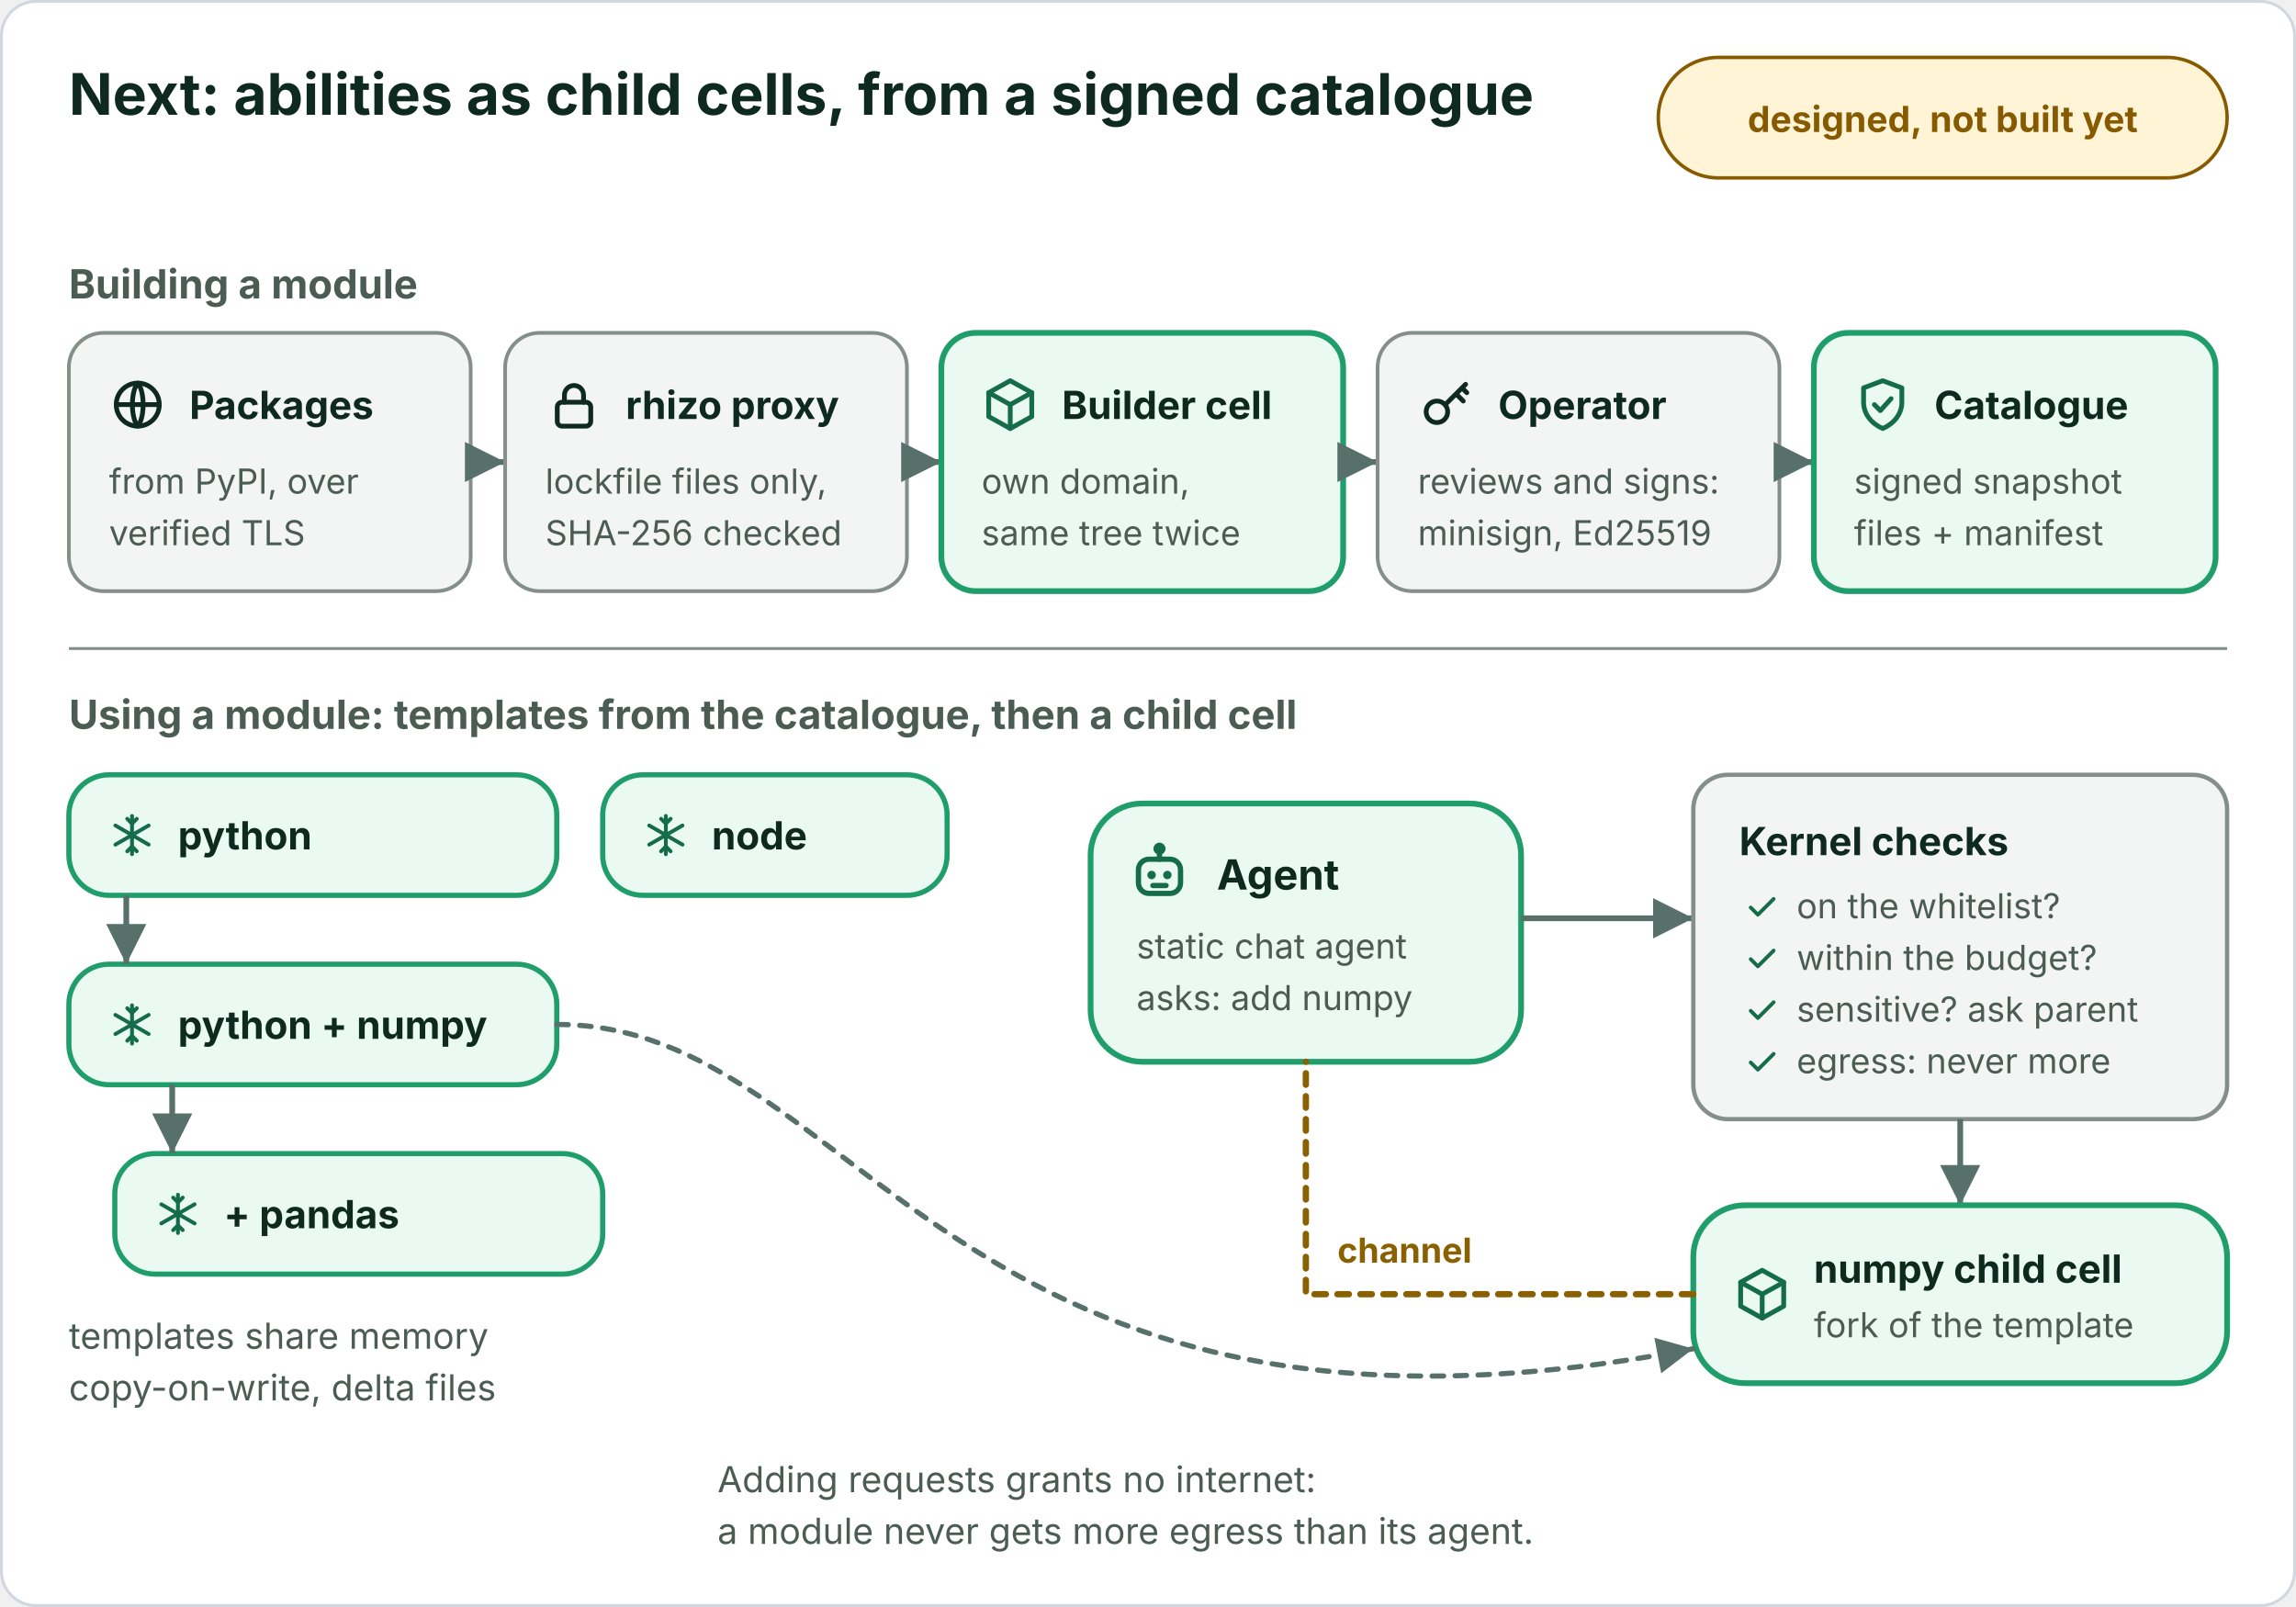
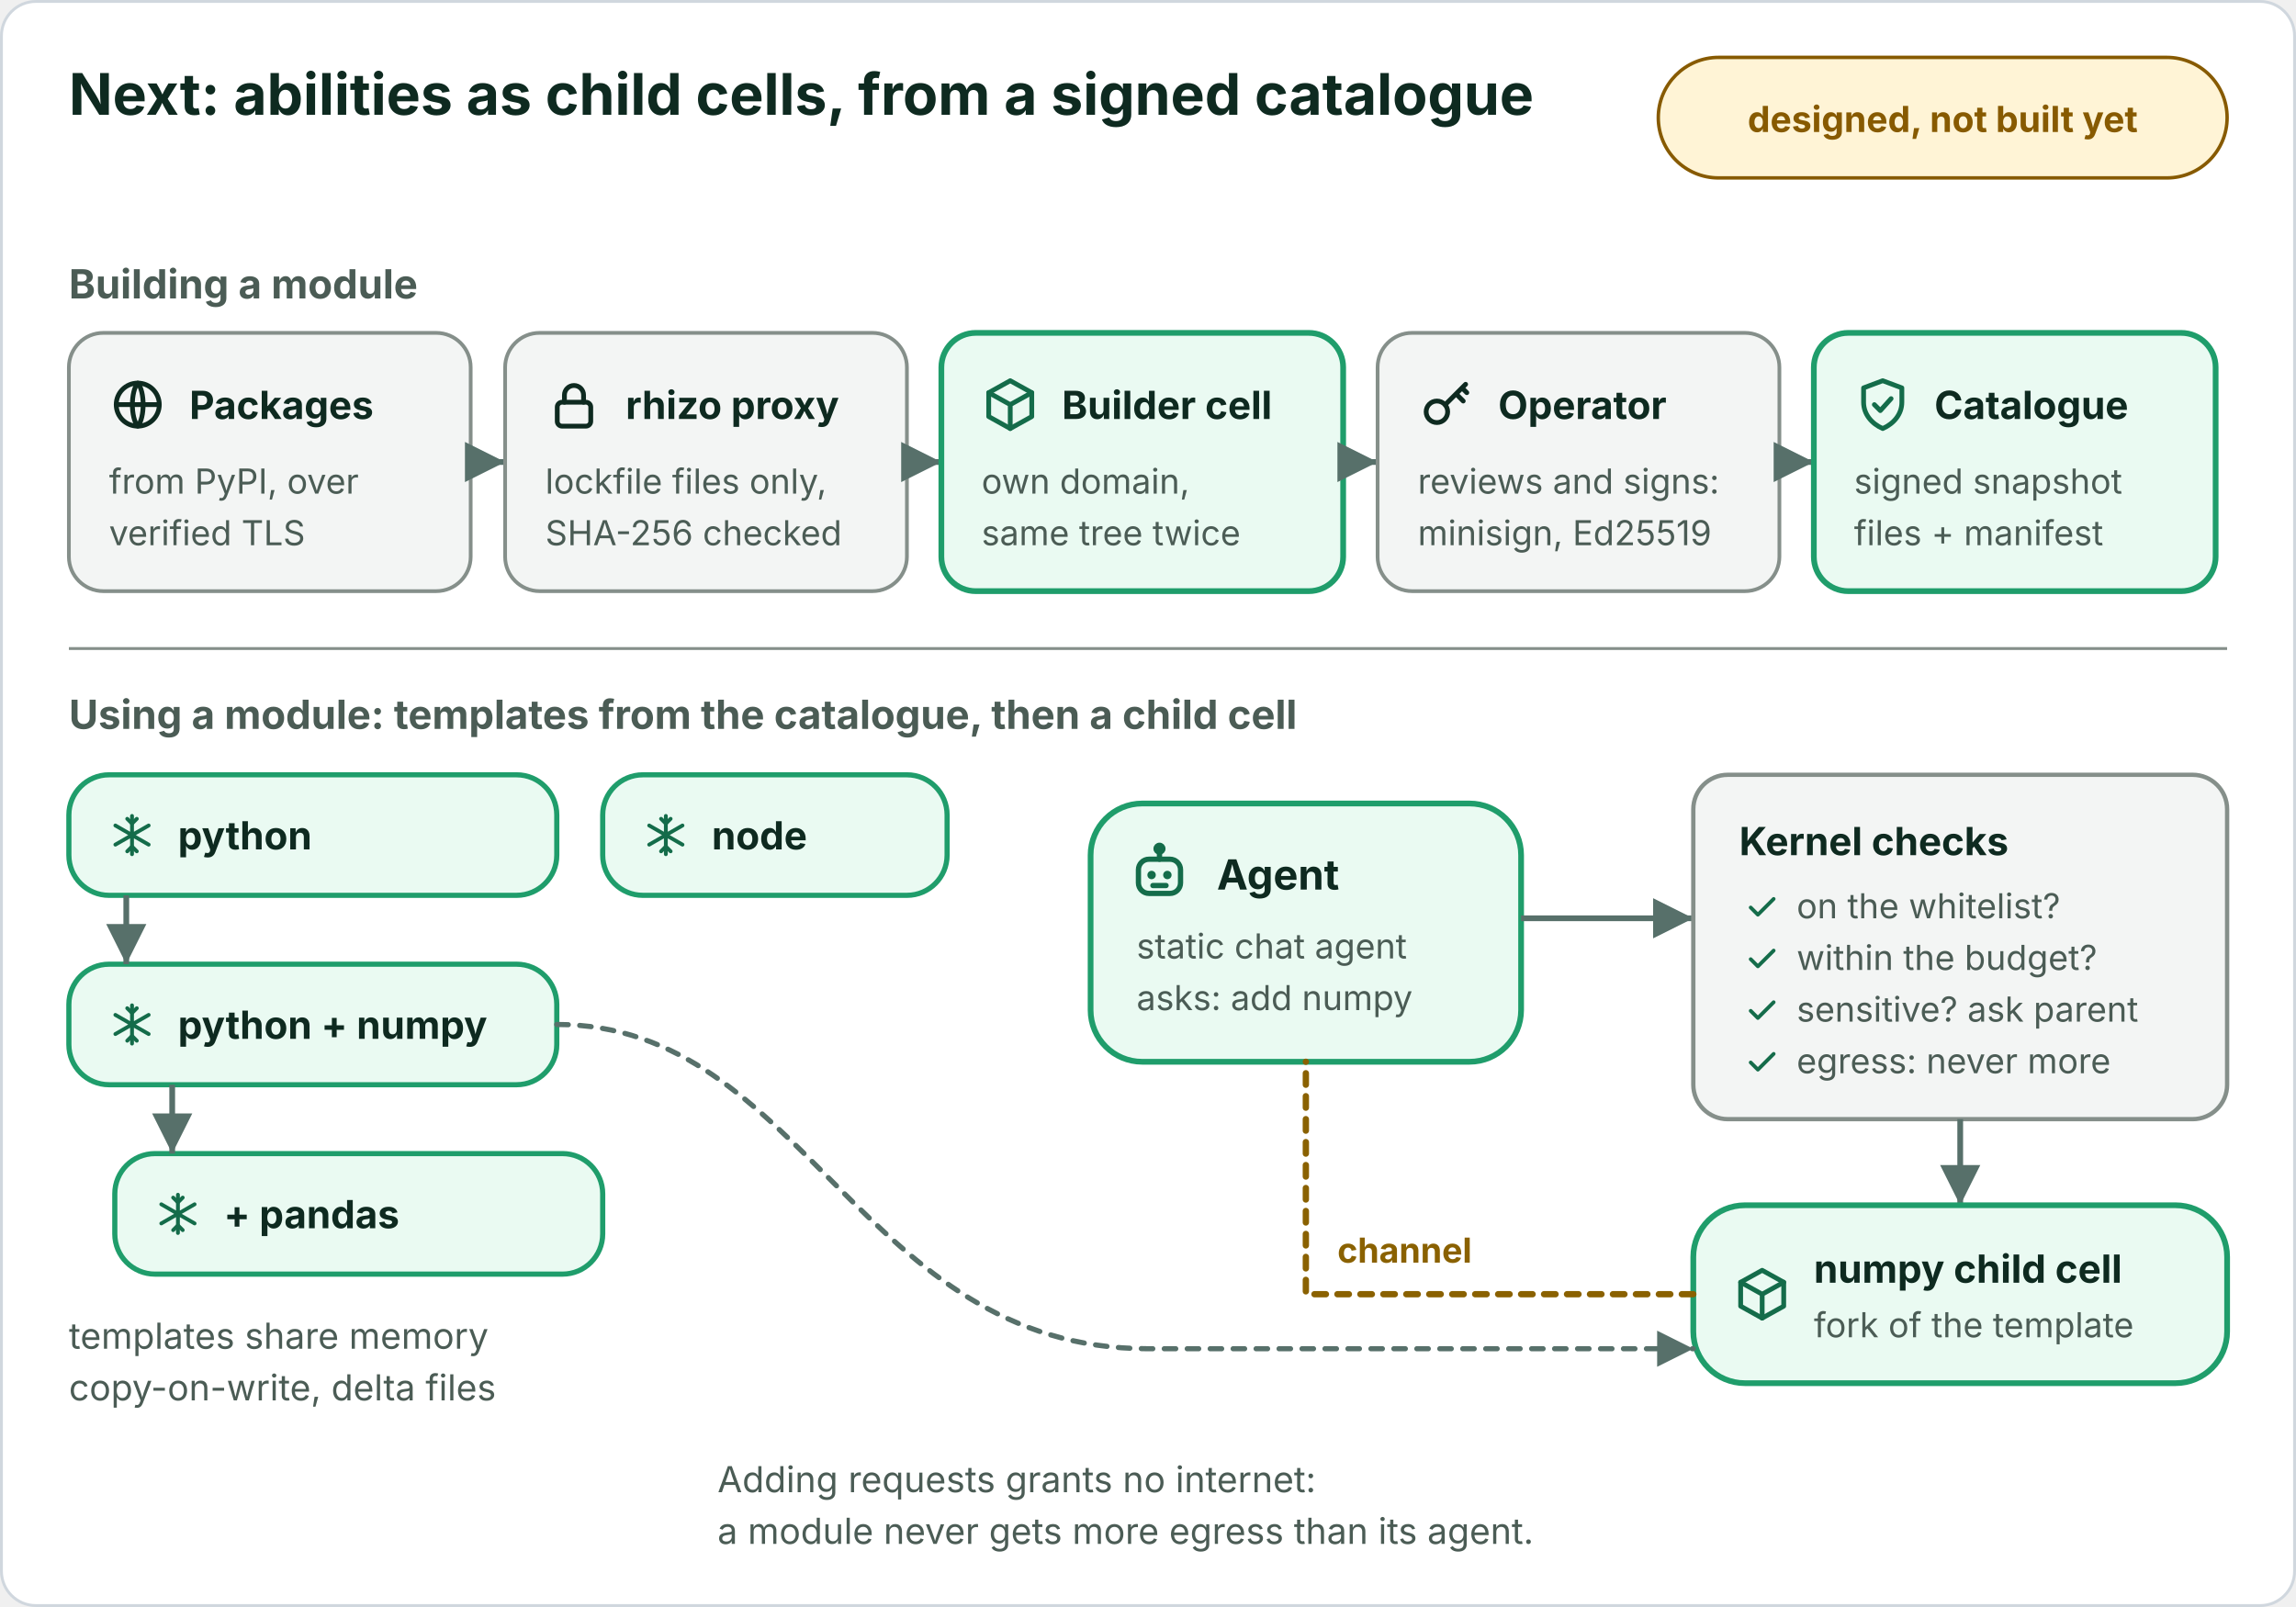
<svg xmlns="http://www.w3.org/2000/svg" viewBox="0 0 800 560" width="800" height="560" role="img" font-family="Inter, -apple-system, Segoe UI, Helvetica, Arial, sans-serif">
  <defs>
-     <marker id="a" viewBox="0 0 10 10" refX="10" refY="5" markerWidth="7" markerHeight="7" orient="auto-start-reverse">
+     <marker id="a" viewBox="0 0 10 10" refX="10" refY="5" markerWidth="7" markerHeight="7" orient="auto">
      <path d="M0 0L10 5L0 10z" fill="#57706a" />
    </marker>
-     <marker id="g" viewBox="0 0 10 10" refX="10" refY="5" markerWidth="7" markerHeight="7" orient="auto-start-reverse">
+     <marker id="g" viewBox="0 0 10 10" refX="10" refY="5" markerWidth="7" markerHeight="7" orient="auto">
      <path d="M0 0L10 5L0 10z" fill="#1f9d6b" />
    </marker>
-     <marker id="b" viewBox="0 0 10 10" refX="10" refY="5" markerWidth="7" markerHeight="7" orient="auto-start-reverse">
+     <marker id="b" viewBox="0 0 10 10" refX="10" refY="5" markerWidth="7" markerHeight="7" orient="auto">
      <path d="M0 0L10 5L0 10z" fill="#0a5cc2" />
    </marker>
-     <marker id="o" viewBox="0 0 10 10" refX="10" refY="5" markerWidth="7" markerHeight="7" orient="auto-start-reverse">
+     <marker id="o" viewBox="0 0 10 10" refX="10" refY="5" markerWidth="7" markerHeight="7" orient="auto">
      <path d="M0 0L10 5L0 10z" fill="#8a6100" />
    </marker>
-     <marker id="r" viewBox="0 0 10 10" refX="10" refY="5" markerWidth="7" markerHeight="7" orient="auto-start-reverse">
+     <marker id="r" viewBox="0 0 10 10" refX="10" refY="5" markerWidth="7" markerHeight="7" orient="auto">
      <path d="M0 0L10 5L0 10z" fill="#b42318" />
+     </marker>
+     <marker id="c" viewBox="0 0 10 10" refX="10" refY="5" markerWidth="7" markerHeight="7" orient="auto">
+       <path d="M0 0L10 5L0 10z" fill="#146c4a" />
    </marker>
  </defs>
  <rect class="bg" x="0.5" y="0.5" width="799" height="559" rx="12" fill="#ffffff" stroke="#d0d7de" />
  <text x="24" y="40" font-size="20" fill="#0e2a20" font-weight="700">Next: abilities as child cells, from a signed catalogue</text>
  <rect x="577.8" y="20" width="198.2" height="42" rx="21" fill="#fff4d6" stroke="#875a00" stroke-width="1.2" />
  <text x="676.9" y="46" font-size="12.5" fill="#875a00" font-weight="700" text-anchor="middle">designed, not built yet</text>
  <text x="24" y="104" font-size="14" fill="#4b5c55" font-weight="700">Building a module</text>
  <rect x="24" y="116" width="140" height="90" rx="12" fill="#f3f5f4" stroke="#858f8a" stroke-width="1.3" />
  <g transform="translate(38 131) scale(0.833333)" fill="none" stroke="#0e2a20" stroke-width="2" stroke-linecap="round" stroke-linejoin="round">
    <circle cx="12" cy="12" r="9" />
    <path d="M3 12h18" />
    <path d="M12 3c3 3.5 3 14.5 0 18M12 3c-3 3.5-3 14.5 0 18" />
  </g>
  <text x="66" y="146" font-size="13.5" fill="#0e2a20" font-weight="700">Packages</text>
  <text x="38" y="172" font-size="12" fill="#4b5c55">from PyPI, over</text>
  <text x="38" y="190" font-size="12" fill="#4b5c55">verified TLS</text>
  <line x1="164" y1="161" x2="176" y2="161" stroke="#57706a" stroke-width="2" marker-end="url(#a)" />
  <rect x="176" y="116" width="140" height="90" rx="12" fill="#f3f5f4" stroke="#858f8a" stroke-width="1.3" />
  <g transform="translate(190 131) scale(0.833333)" fill="none" stroke="#0e2a20" stroke-width="2" stroke-linecap="round" stroke-linejoin="round">
    <rect x="5" y="11" width="14" height="10" rx="2" />
    <path d="M8 11V8a4 4 0 0 1 8 0v3" />
  </g>
  <text x="218" y="146" font-size="13.5" fill="#0e2a20" font-weight="700">rhizo proxy</text>
  <text x="190" y="172" font-size="12" fill="#4b5c55">lockfile files only,</text>
  <text x="190" y="190" font-size="12" fill="#4b5c55">SHA-256 checked</text>
  <line x1="316" y1="161" x2="328" y2="161" stroke="#57706a" stroke-width="2" marker-end="url(#a)" />
  <rect x="328" y="116" width="140" height="90" rx="12" fill="#eafaf2" stroke="#1f9d6b" stroke-width="2" />
  <g transform="translate(342 131) scale(0.833333)" fill="none" stroke="#146c4a" stroke-width="2" stroke-linecap="round" stroke-linejoin="round">
    <path d="M12 2l9 5v10l-9 5-9-5V7z" />
    <path d="M3 7l9 5 9-5M12 12v10" />
  </g>
  <text x="370" y="146" font-size="13.5" fill="#0e2a20" font-weight="700">Builder cell</text>
  <text x="342" y="172" font-size="12" fill="#4b5c55">own domain,</text>
  <text x="342" y="190" font-size="12" fill="#4b5c55">same tree twice</text>
  <line x1="468" y1="161" x2="480" y2="161" stroke="#57706a" stroke-width="2" marker-end="url(#a)" />
  <rect x="480" y="116" width="140" height="90" rx="12" fill="#f3f5f4" stroke="#858f8a" stroke-width="1.3" />
  <g transform="translate(494 131) scale(0.833333)" fill="none" stroke="#0e2a20" stroke-width="2" stroke-linecap="round" stroke-linejoin="round">
    <circle cx="8" cy="15" r="4.5" />
    <path d="M11.5 12L20 3.5M16 7.5l3 3M18.5 5l2 2" />
  </g>
  <text x="522" y="146" font-size="13.5" fill="#0e2a20" font-weight="700">Operator</text>
  <text x="494" y="172" font-size="12" fill="#4b5c55">reviews and signs:</text>
  <text x="494" y="190" font-size="12" fill="#4b5c55">minisign, Ed25519</text>
  <line x1="620" y1="161" x2="632" y2="161" stroke="#57706a" stroke-width="2" marker-end="url(#a)" />
  <rect x="632" y="116" width="140" height="90" rx="12" fill="#eafaf2" stroke="#1f9d6b" stroke-width="2" />
  <g transform="translate(646 131) scale(0.833333)" fill="none" stroke="#146c4a" stroke-width="2" stroke-linecap="round" stroke-linejoin="round">
    <path d="M12 2l8 3v6c0 5-3.4 9-8 11-4.6-2-8-6-8-11V5z" fill="none" />
    <path d="M8.5 12l2.5 2.5 4.5-5" />
  </g>
  <text x="674" y="146" font-size="13.5" fill="#0e2a20" font-weight="700">Catalogue</text>
  <text x="646" y="172" font-size="12" fill="#4b5c55">signed snapshot</text>
  <text x="646" y="190" font-size="12" fill="#4b5c55">files + manifest</text>
  <line x1="24" y1="226" x2="776" y2="226" stroke="#858f8a" stroke-width="1" />
  <text x="24" y="254" font-size="14" fill="#4b5c55" font-weight="700">Using a module: templates from the catalogue, then a child cell</text>
  <rect x="24" y="270" width="170" height="42" rx="14" fill="#eafaf2" stroke="#1f9d6b" stroke-width="1.8" />
  <g transform="translate(38 283) scale(0.666667)" fill="none" stroke="#146c4a" stroke-width="2" stroke-linecap="round" stroke-linejoin="round">
    <path d="M12 2v20M3.3 7l17.4 10M3.3 17L20.7 7" />
    <path d="M9.5 3.5L12 6l2.5-2.5M9.5 20.5L12 18l2.5 2.5" />
  </g>
  <text x="62" y="296" font-size="13.5" fill="#0e2a20" font-weight="700">python</text>
  <rect x="24" y="336" width="170" height="42" rx="14" fill="#eafaf2" stroke="#1f9d6b" stroke-width="1.8" />
  <g transform="translate(38 349) scale(0.666667)" fill="none" stroke="#146c4a" stroke-width="2" stroke-linecap="round" stroke-linejoin="round">
    <path d="M12 2v20M3.3 7l17.4 10M3.3 17L20.7 7" />
    <path d="M9.5 3.5L12 6l2.5-2.5M9.5 20.5L12 18l2.5 2.5" />
  </g>
  <text x="62" y="362" font-size="13.5" fill="#0e2a20" font-weight="700">python + numpy</text>
  <rect x="40" y="402" width="170" height="42" rx="14" fill="#eafaf2" stroke="#1f9d6b" stroke-width="1.8" />
  <g transform="translate(54 415) scale(0.666667)" fill="none" stroke="#146c4a" stroke-width="2" stroke-linecap="round" stroke-linejoin="round">
    <path d="M12 2v20M3.3 7l17.4 10M3.3 17L20.7 7" />
    <path d="M9.5 3.5L12 6l2.5-2.5M9.5 20.5L12 18l2.5 2.5" />
  </g>
  <text x="78" y="428" font-size="13.5" fill="#0e2a20" font-weight="700">+ pandas</text>
  <rect x="210" y="270" width="120" height="42" rx="14" fill="#eafaf2" stroke="#1f9d6b" stroke-width="1.8" />
  <g transform="translate(224 283) scale(0.666667)" fill="none" stroke="#146c4a" stroke-width="2" stroke-linecap="round" stroke-linejoin="round">
    <path d="M12 2v20M3.3 7l17.4 10M3.3 17L20.7 7" />
    <path d="M9.5 3.5L12 6l2.5-2.5M9.5 20.5L12 18l2.5 2.5" />
  </g>
  <text x="248" y="296" font-size="13.5" fill="#0e2a20" font-weight="700">node</text>
  <line x1="44" y1="312" x2="44" y2="336" stroke="#57706a" stroke-width="2" marker-end="url(#a)" />
  <line x1="60" y1="378" x2="60" y2="402" stroke="#57706a" stroke-width="2" marker-end="url(#a)" />
  <text x="24" y="470" font-size="12.5" fill="#4b5c55">templates share memory</text>
  <text x="24" y="488" font-size="12.5" fill="#4b5c55">copy-on-write, delta files</text>
  <rect x="380" y="280" width="150" height="90" rx="18" fill="#eafaf2" stroke="#1f9d6b" stroke-width="2" />
  <g transform="translate(393 293) scale(0.916667)" fill="none" stroke="#146c4a" stroke-width="2" stroke-linecap="round" stroke-linejoin="round">
    <rect x="4" y="7" width="16" height="13" rx="4" fill="none" />
    <path d="M12 7V3.5" />
    <circle cx="12" cy="3" r="1.3" />
    <circle cx="9" cy="13" r="1.6" fill="#146c4a" stroke="none" />
    <circle cx="15" cy="13" r="1.6" fill="#146c4a" stroke="none" />
    <path d="M9.5 17h5" />
  </g>
  <text x="424" y="310" font-size="14.5" fill="#0e2a20" font-weight="700">Agent</text>
  <text x="396" y="334" font-size="12" fill="#4b5c55">static chat agent</text>
  <text x="396" y="352" font-size="12" fill="#4b5c55">asks: add numpy</text>
  <line x1="530" y1="320" x2="590" y2="320" stroke="#57706a" stroke-width="2" marker-end="url(#a)" />
  <rect x="590" y="270" width="186" height="120" rx="12" fill="#f3f5f4" stroke="#858f8a" stroke-width="1.5" />
  <text x="606" y="298" font-size="13.5" fill="#0e2a20" font-weight="700">Kernel checks</text>
  <g transform="translate(608 310) scale(0.5)" fill="none" stroke="#146c4a" stroke-width="2.6" stroke-linecap="round" stroke-linejoin="round">
    <path d="M4 12.5l5 5L20 6.5" />
  </g>
  <text x="626" y="320" font-size="12" fill="#4b5c55">on the whitelist?</text>
  <g transform="translate(608 328) scale(0.5)" fill="none" stroke="#146c4a" stroke-width="2.6" stroke-linecap="round" stroke-linejoin="round">
    <path d="M4 12.5l5 5L20 6.5" />
  </g>
  <text x="626" y="338" font-size="12" fill="#4b5c55">within the budget?</text>
  <g transform="translate(608 346) scale(0.5)" fill="none" stroke="#146c4a" stroke-width="2.6" stroke-linecap="round" stroke-linejoin="round">
    <path d="M4 12.5l5 5L20 6.5" />
  </g>
  <text x="626" y="356" font-size="12" fill="#4b5c55">sensitive? ask parent</text>
  <g transform="translate(608 364) scale(0.5)" fill="none" stroke="#146c4a" stroke-width="2.6" stroke-linecap="round" stroke-linejoin="round">
    <path d="M4 12.5l5 5L20 6.5" />
  </g>
  <text x="626" y="374" font-size="12" fill="#4b5c55">egress: never more</text>
  <line x1="683" y1="390" x2="683" y2="420" stroke="#57706a" stroke-width="2" marker-end="url(#a)" />
  <rect x="590" y="420" width="186" height="62" rx="18" fill="#eafaf2" stroke="#1f9d6b" stroke-width="2" />
  <g transform="translate(604 441) scale(0.833333)" fill="none" stroke="#146c4a" stroke-width="2" stroke-linecap="round" stroke-linejoin="round">
    <path d="M12 2l9 5v10l-9 5-9-5V7z" />
    <path d="M3 7l9 5 9-5M12 12v10" />
  </g>
  <text x="632" y="447" font-size="13.5" fill="#0e2a20" font-weight="700">numpy child cell</text>
  <text x="632" y="466" font-size="12" fill="#4b5c55">fork of the template</text>
  <path d="M590 451 H 455 V 370" fill="none" stroke="#8a6100" stroke-width="2.2" stroke-linecap="round" stroke-linejoin="round" stroke-dasharray="4 4" />
  <text x="466" y="440" font-size="12" fill="#8a6100" font-weight="700">channel</text>
-   <path d="M194 357 C 300 357, 330 520, 590 470" fill="none" stroke="#57706a" stroke-width="1.8" stroke-linecap="round" stroke-linejoin="round" marker-end="url(#a)" stroke-dasharray="4 4" />
+   <path d="M194 357 C 280 357, 300 470, 400 470 H 590" fill="none" stroke="#57706a" stroke-width="1.8" stroke-linecap="round" stroke-linejoin="round" marker-end="url(#a)" stroke-dasharray="4 4" />
  <text x="250" y="520" font-size="12.5" fill="#4b5c55">Adding requests grants no internet:</text>
  <text x="250" y="538" font-size="12.5" fill="#4b5c55">a module never gets more egress than its agent.</text>
</svg>
